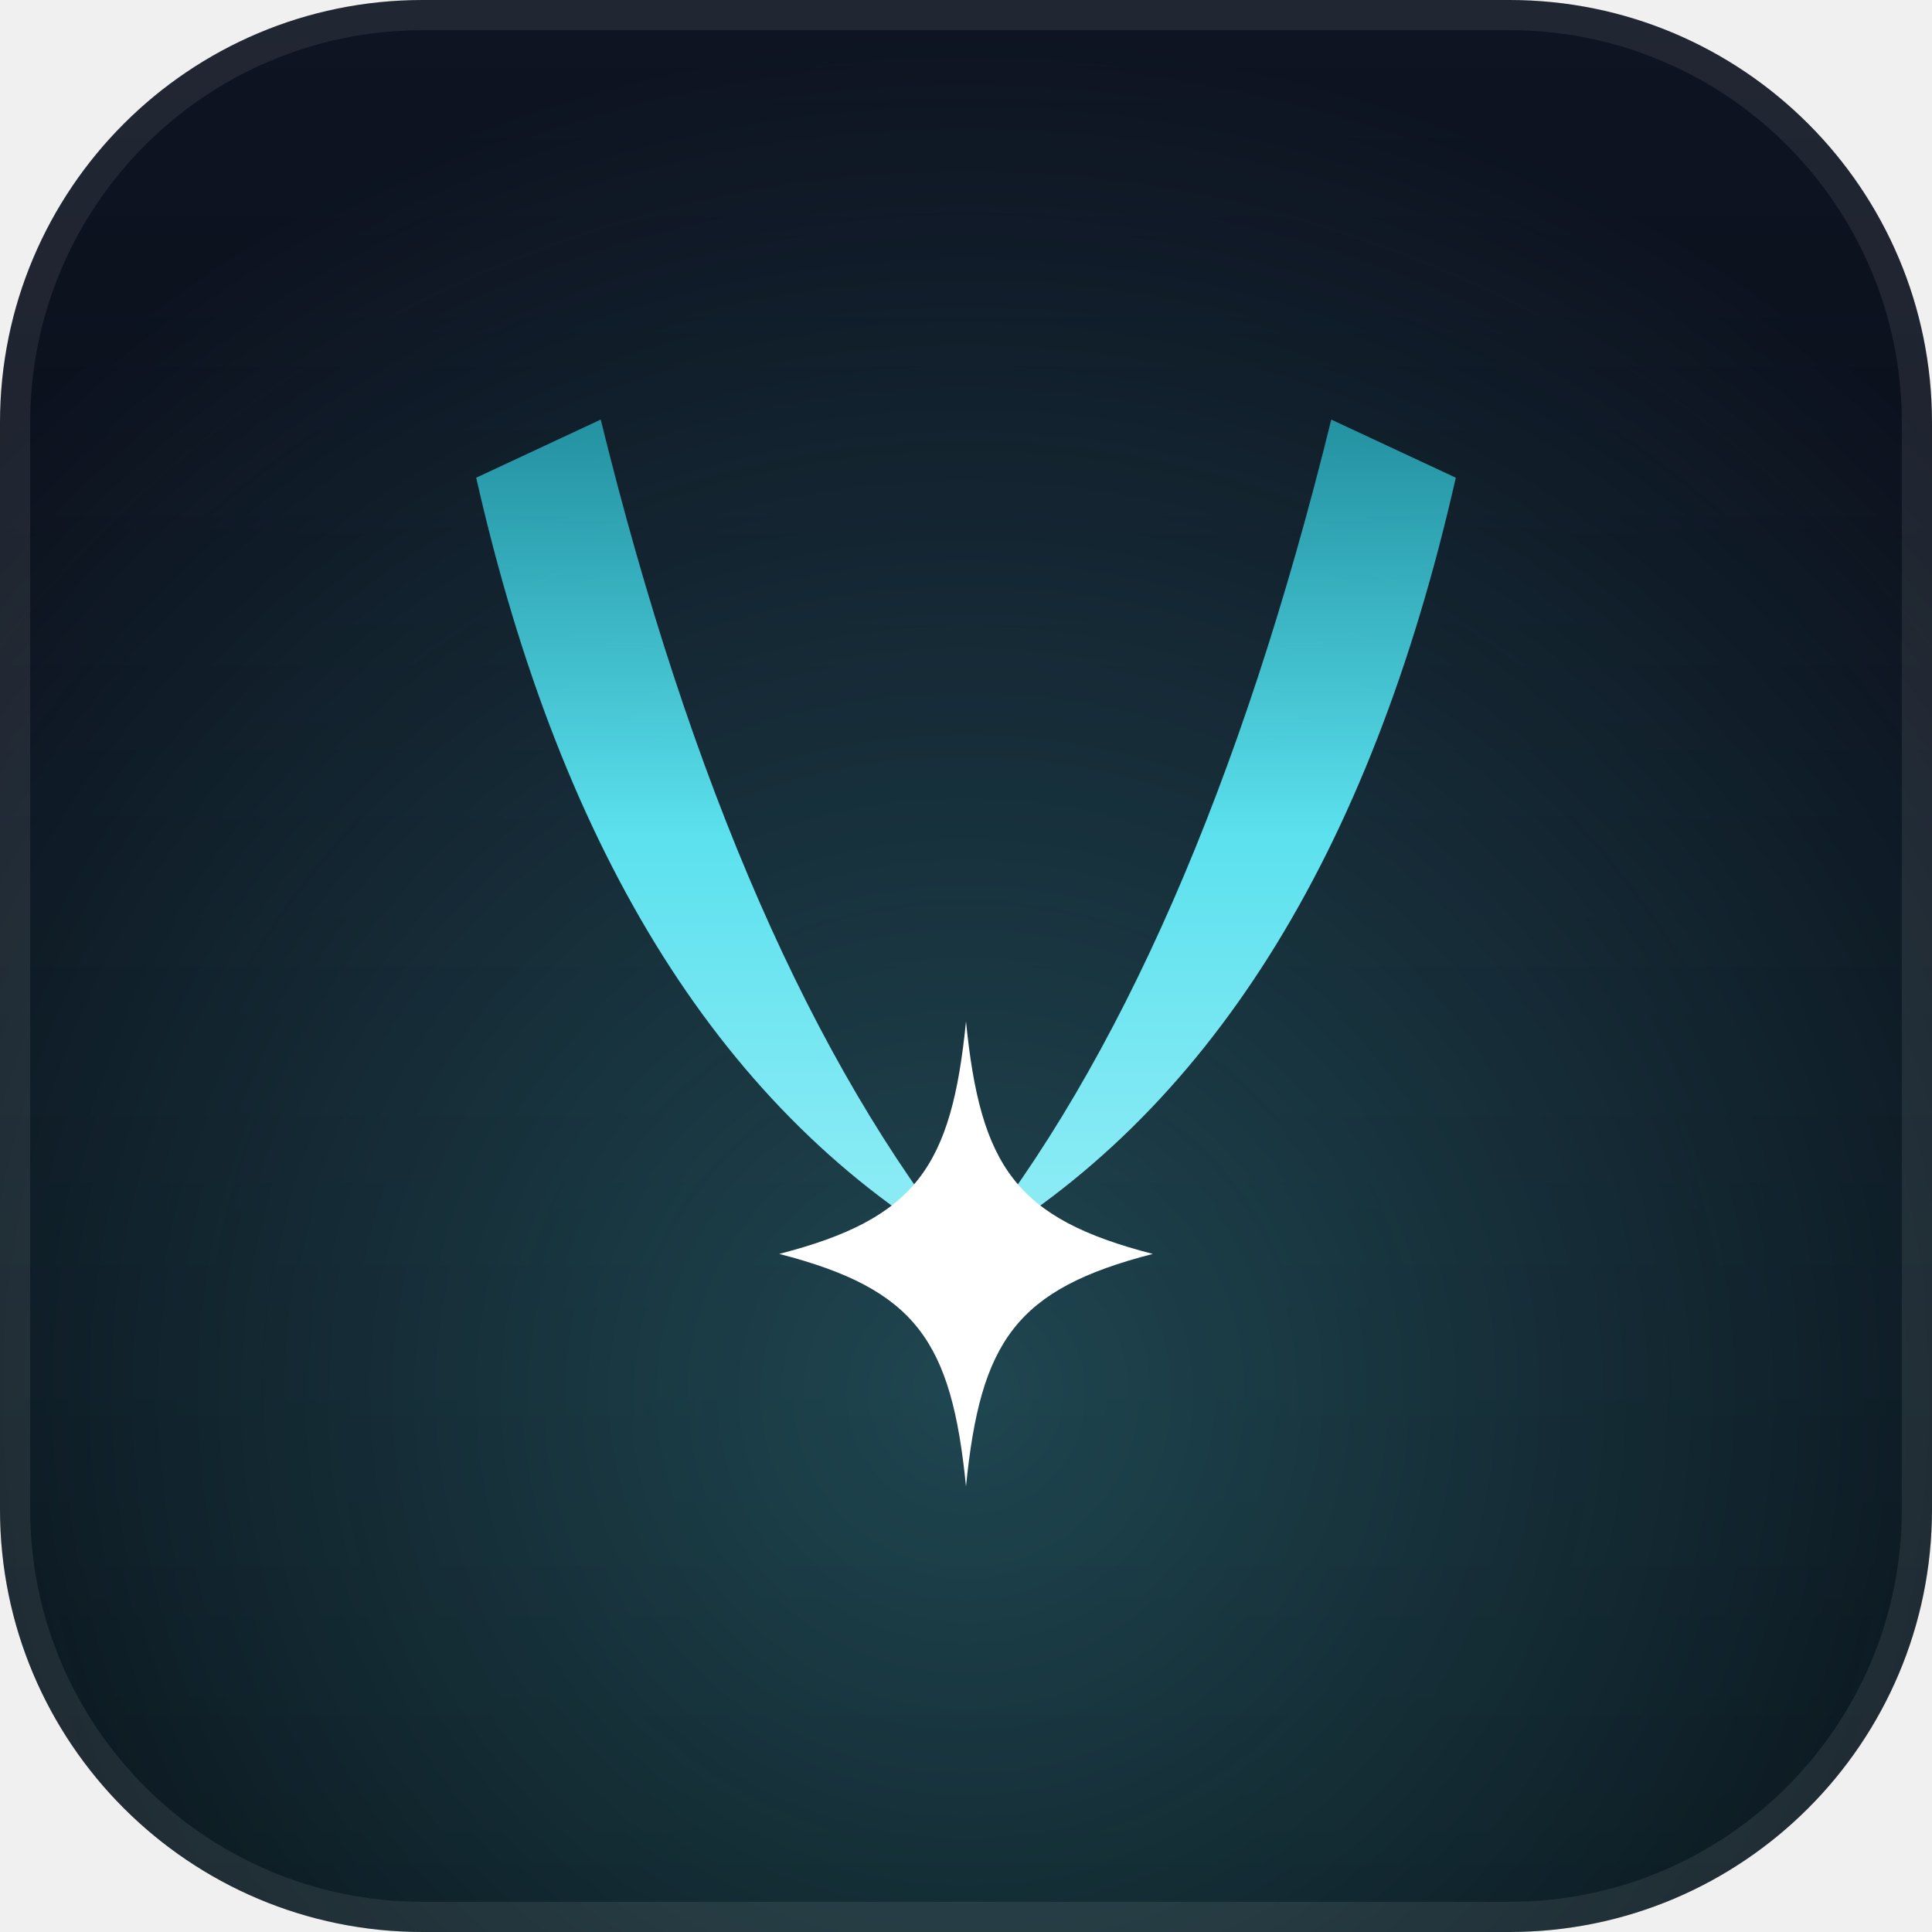
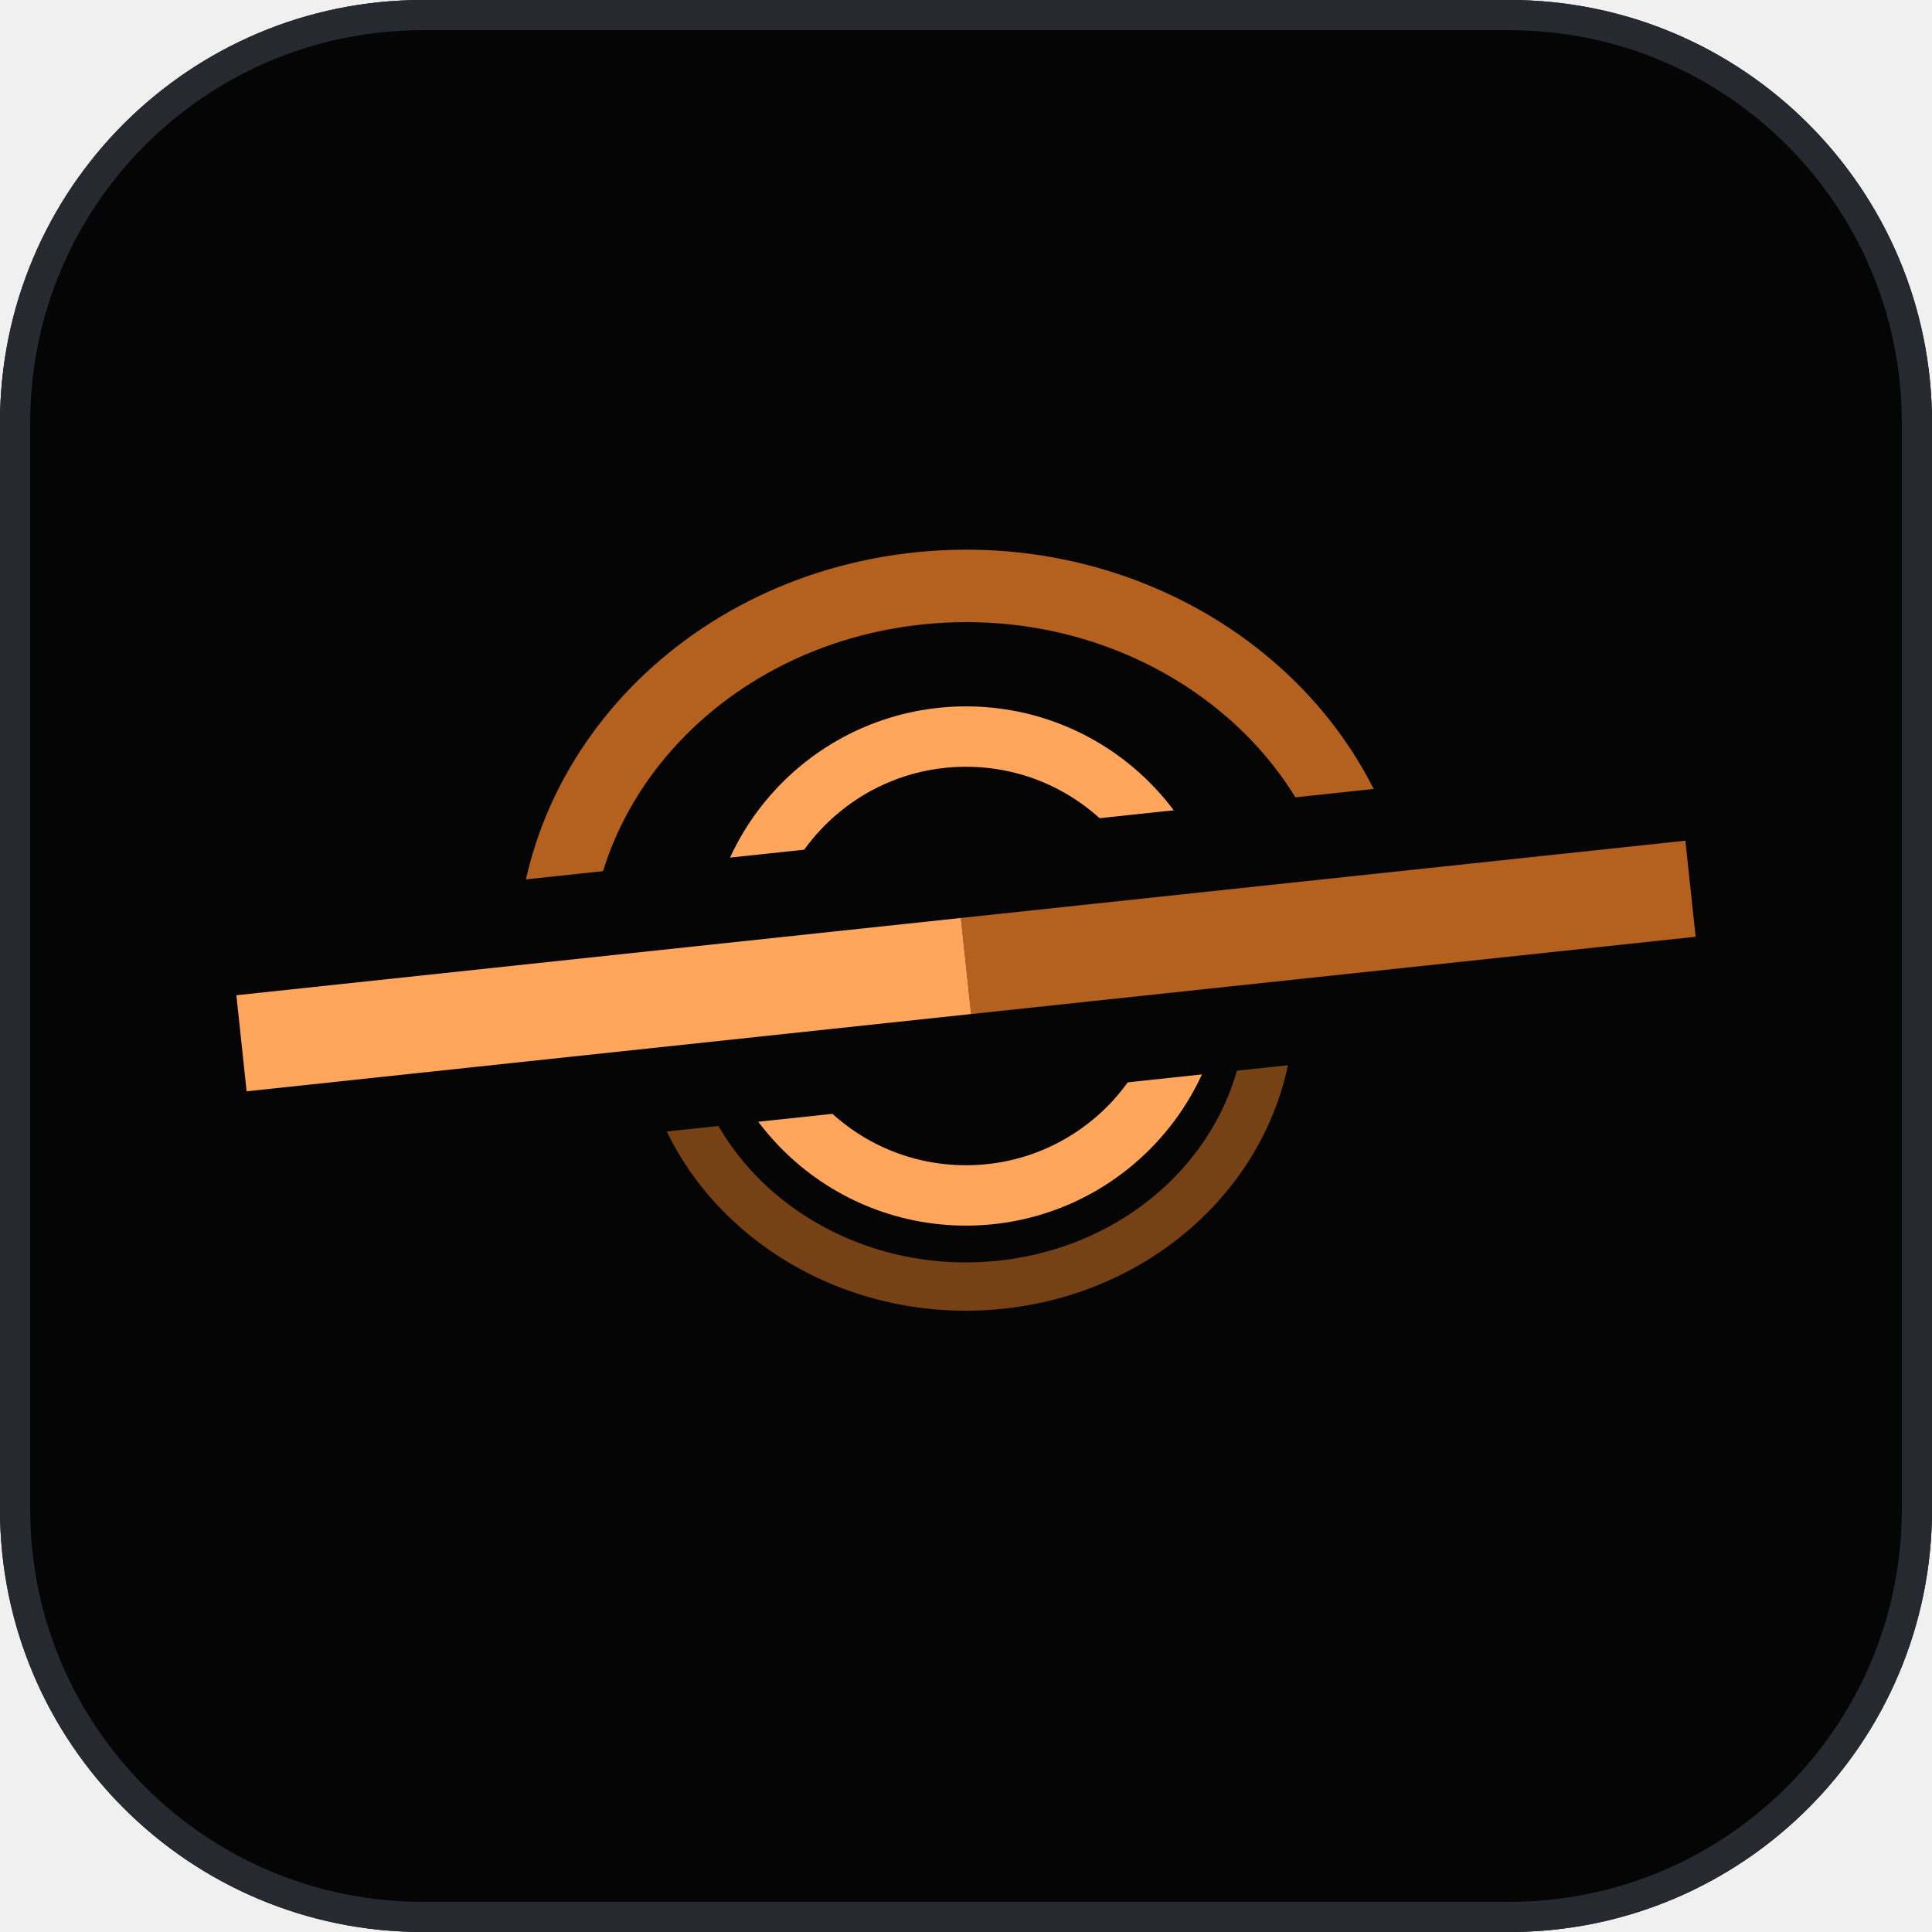
<svg xmlns="http://www.w3.org/2000/svg" viewBox="0 0 64 64" width="512" height="512">
-   <defs>
-     <radialGradient id="bgGlow" cx="0.5" cy="0.72" r="0.7">
-       <stop offset="0" stop-color="#5ce1ee" stop-opacity="0.28" />
-       <stop offset="1" stop-color="#5ce1ee" stop-opacity="0" />
-     </radialGradient>
-     <linearGradient id="bgFill" x1="0" y1="0" x2="0" y2="1">
-       <stop offset="0" stop-color="#0e1422" />
-       <stop offset="1" stop-color="#05070e" />
-     </linearGradient>
-   </defs>
-   <rect width="64" height="64" rx="14" fill="url(#bgFill)" />
-   <rect width="64" height="64" rx="14" fill="url(#bgGlow)" />
-   <rect x="0.5" y="0.5" width="63" height="63" rx="13.5" fill="none" stroke="#ffffff" stroke-opacity="0.08" />
-   <g transform="translate(10 9.5) scale(0.6875)">
+   <rect width="64" height="64" rx="14" fill="#050506" />
+   <rect x="0.5" y="0.5" width="63" height="63" rx="13.5" fill="none" stroke="#26292f" />
+   <g transform="translate(6.40 5.60) scale(0.8)">
    <defs>
-       <linearGradient id="ic-beam" x1="0" y1="0" x2="0" y2="1">
-         <stop offset="0" stop-color="#2ab8c9" stop-opacity="0.75" />
-         <stop offset="0.5" stop-color="#5ce1ee" />
-         <stop offset="1" stop-color="#92edf6" />
-       </linearGradient>
-       <radialGradient id="ic-halo">
-         <stop offset="0" stop-color="#5ce1ee" stop-opacity="0.85" />
-         <stop offset="1" stop-color="#5ce1ee" stop-opacity="0" />
-       </radialGradient>
+       <mask id="a-k">
+         <rect width="64" height="64" fill="white" />
+         <path d="M2 36.2L62 29.8" stroke="black" stroke-width="11.00" />
+       </mask>
    </defs>
-     <path d="M8.4 9.2L14.4 6.4Q20.9 32.8 32 46.6Q14.6 36.6 8.4 9.2Z" fill="url(#ic-beam)" />
-     <path d="M55.6 9.2L49.6 6.4Q43.1 32.8 32 46.6Q49.4 36.6 55.6 9.2Z" fill="url(#ic-beam)" />
-     <path d="M32 35.4C32.7 42.4 34.4 44.9 41 46.6C34.4 48.3 32.7 50.8 32 57.8C31.3 50.8 29.6 48.3 23 46.6C29.6 44.9 31.3 42.4 32 35.4Z" fill="#ffffff" />
+     <g mask="url(#a-k)" fill="none">
+       <path d="M15 34.5A17 15.5 0 0 1 49 31.2" stroke="#ff8a2a" stroke-opacity="0.7" stroke-width="3.00" />
+       <path d="M19.5 36A12.5 11.5 0 0 0 44.5 33.4" stroke="#ff8a2a" stroke-opacity="0.45" stroke-width="2.00" />
+       <circle cx="32" cy="33" r="9.5" stroke="#ffa65c" stroke-width="2.50" />
+     </g>
+     <path d="M2 36.2L32 33" stroke="#ffa65c" stroke-width="4.00" fill="none" />
+     <path d="M32 33L62 29.8" stroke="#ff8a2a" stroke-opacity="0.7" stroke-width="4.00" fill="none" />
  </g>
</svg>
